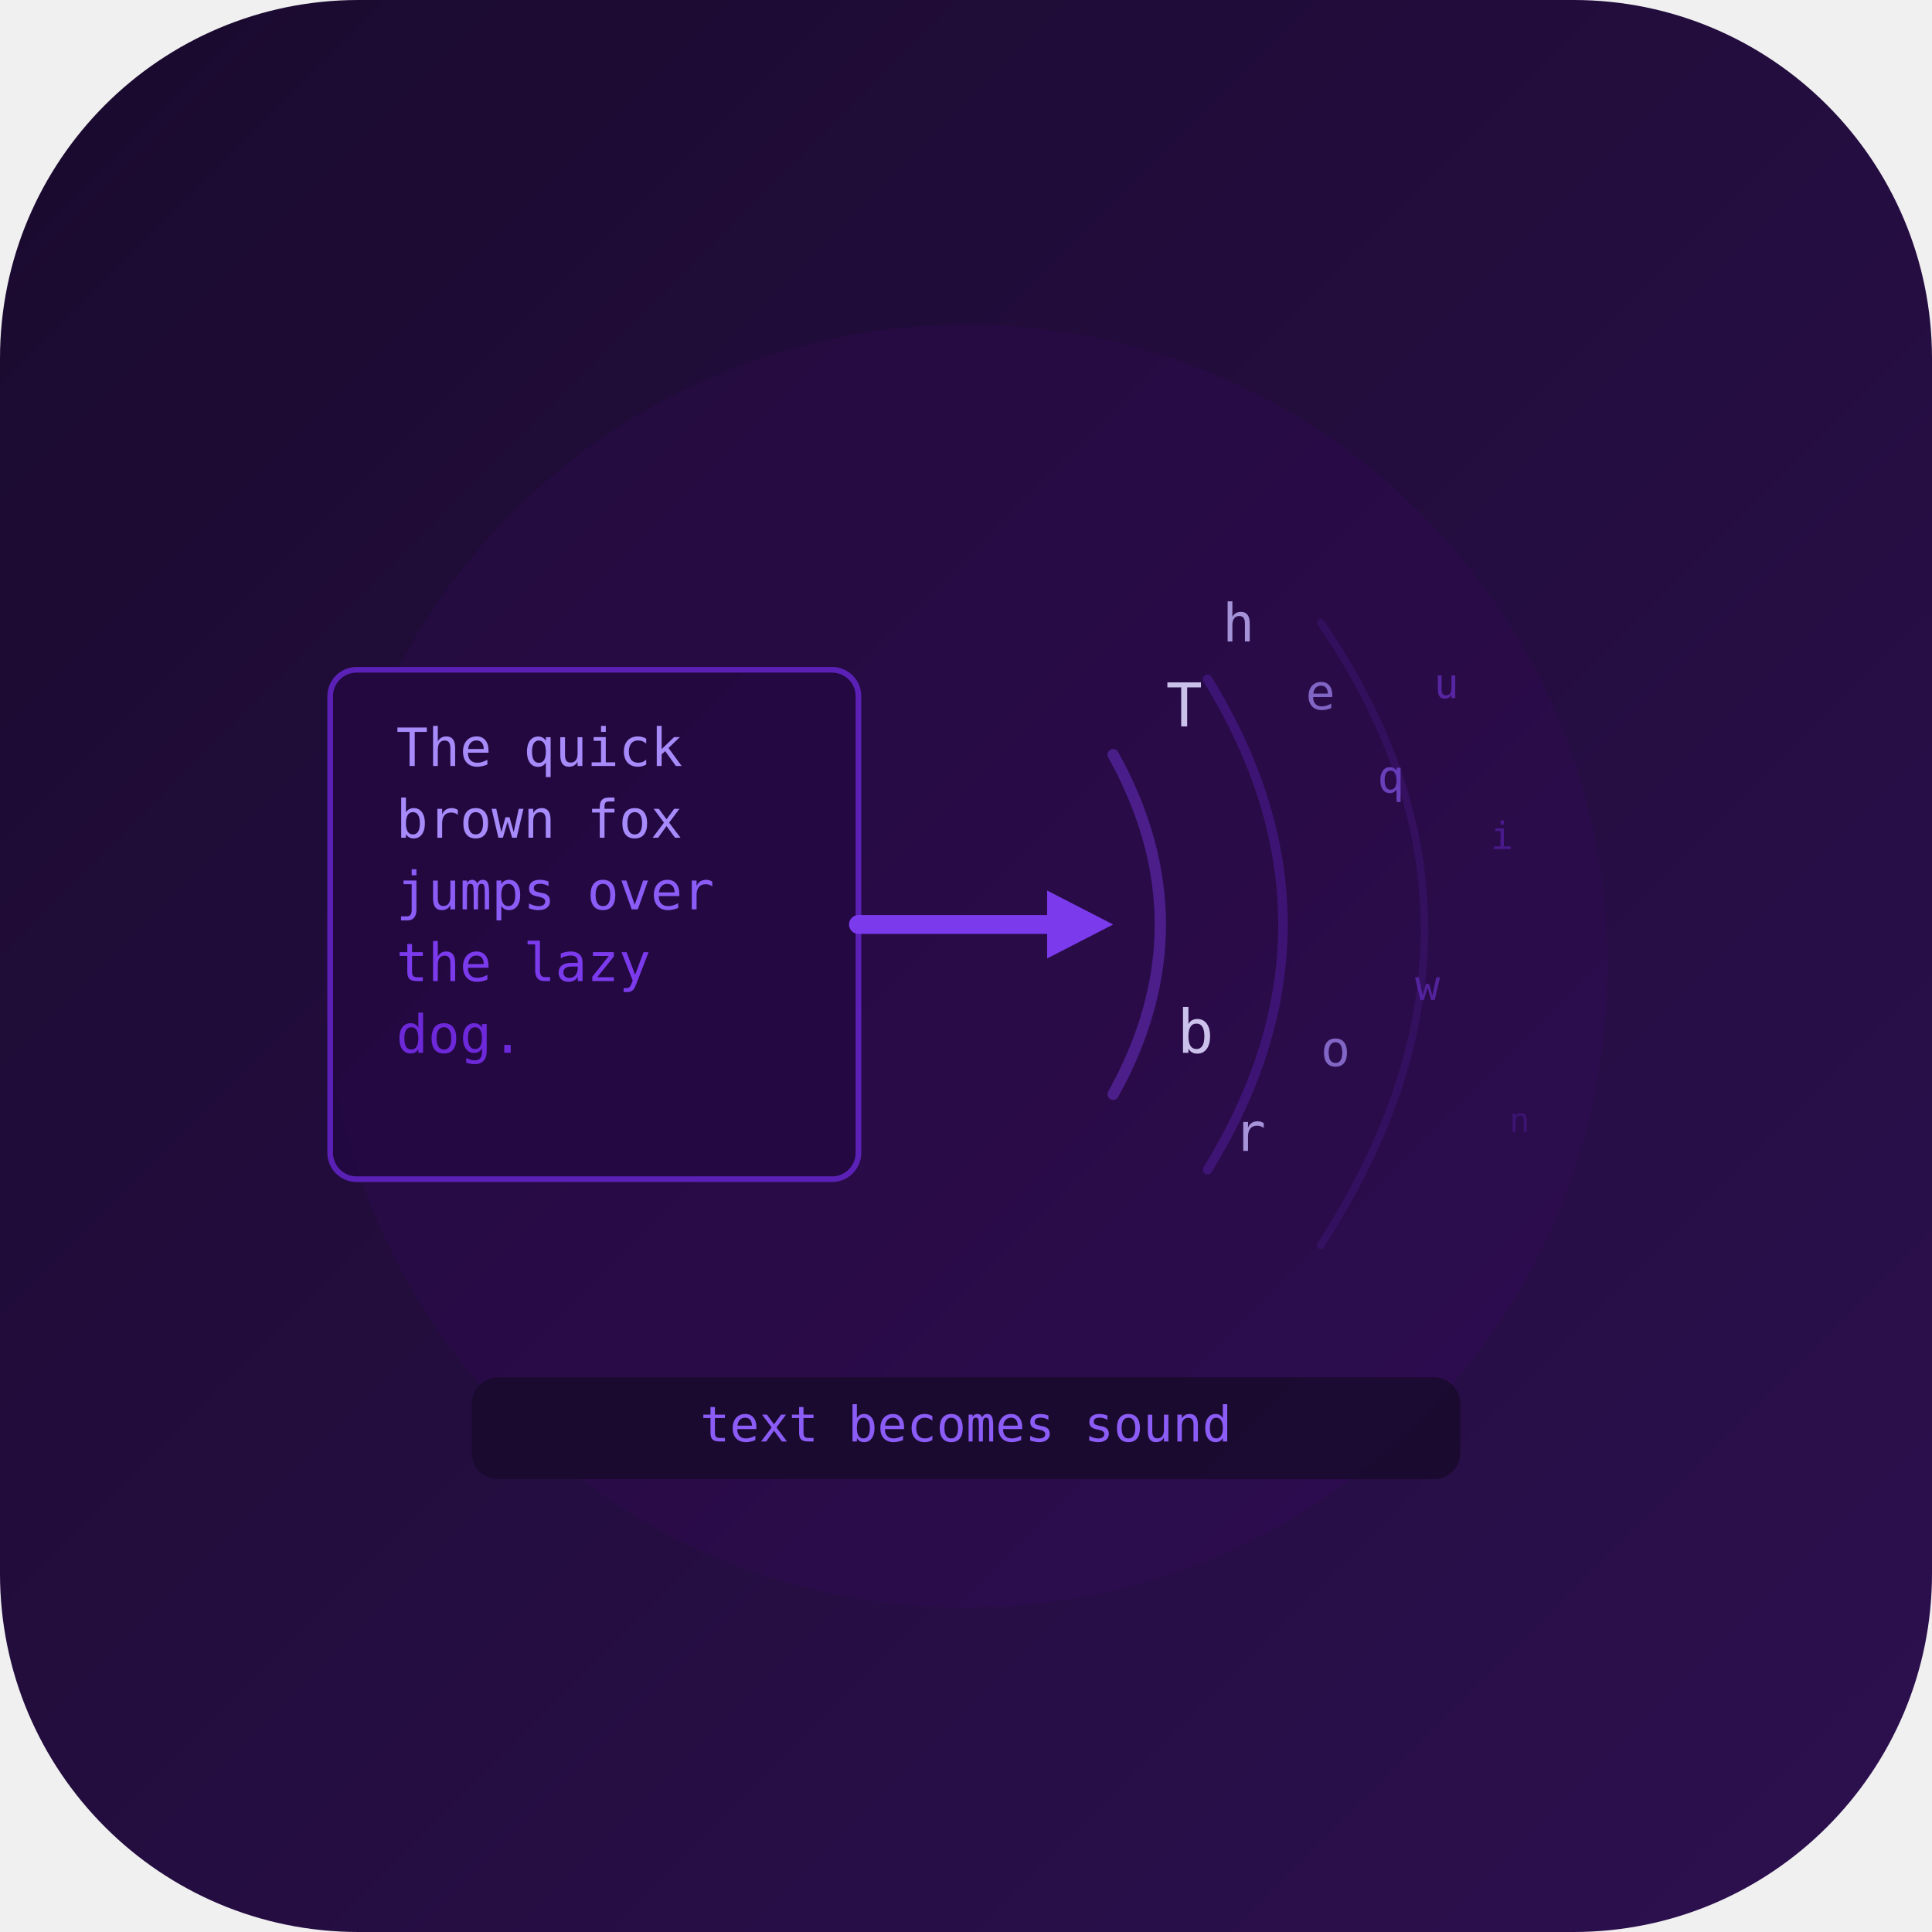
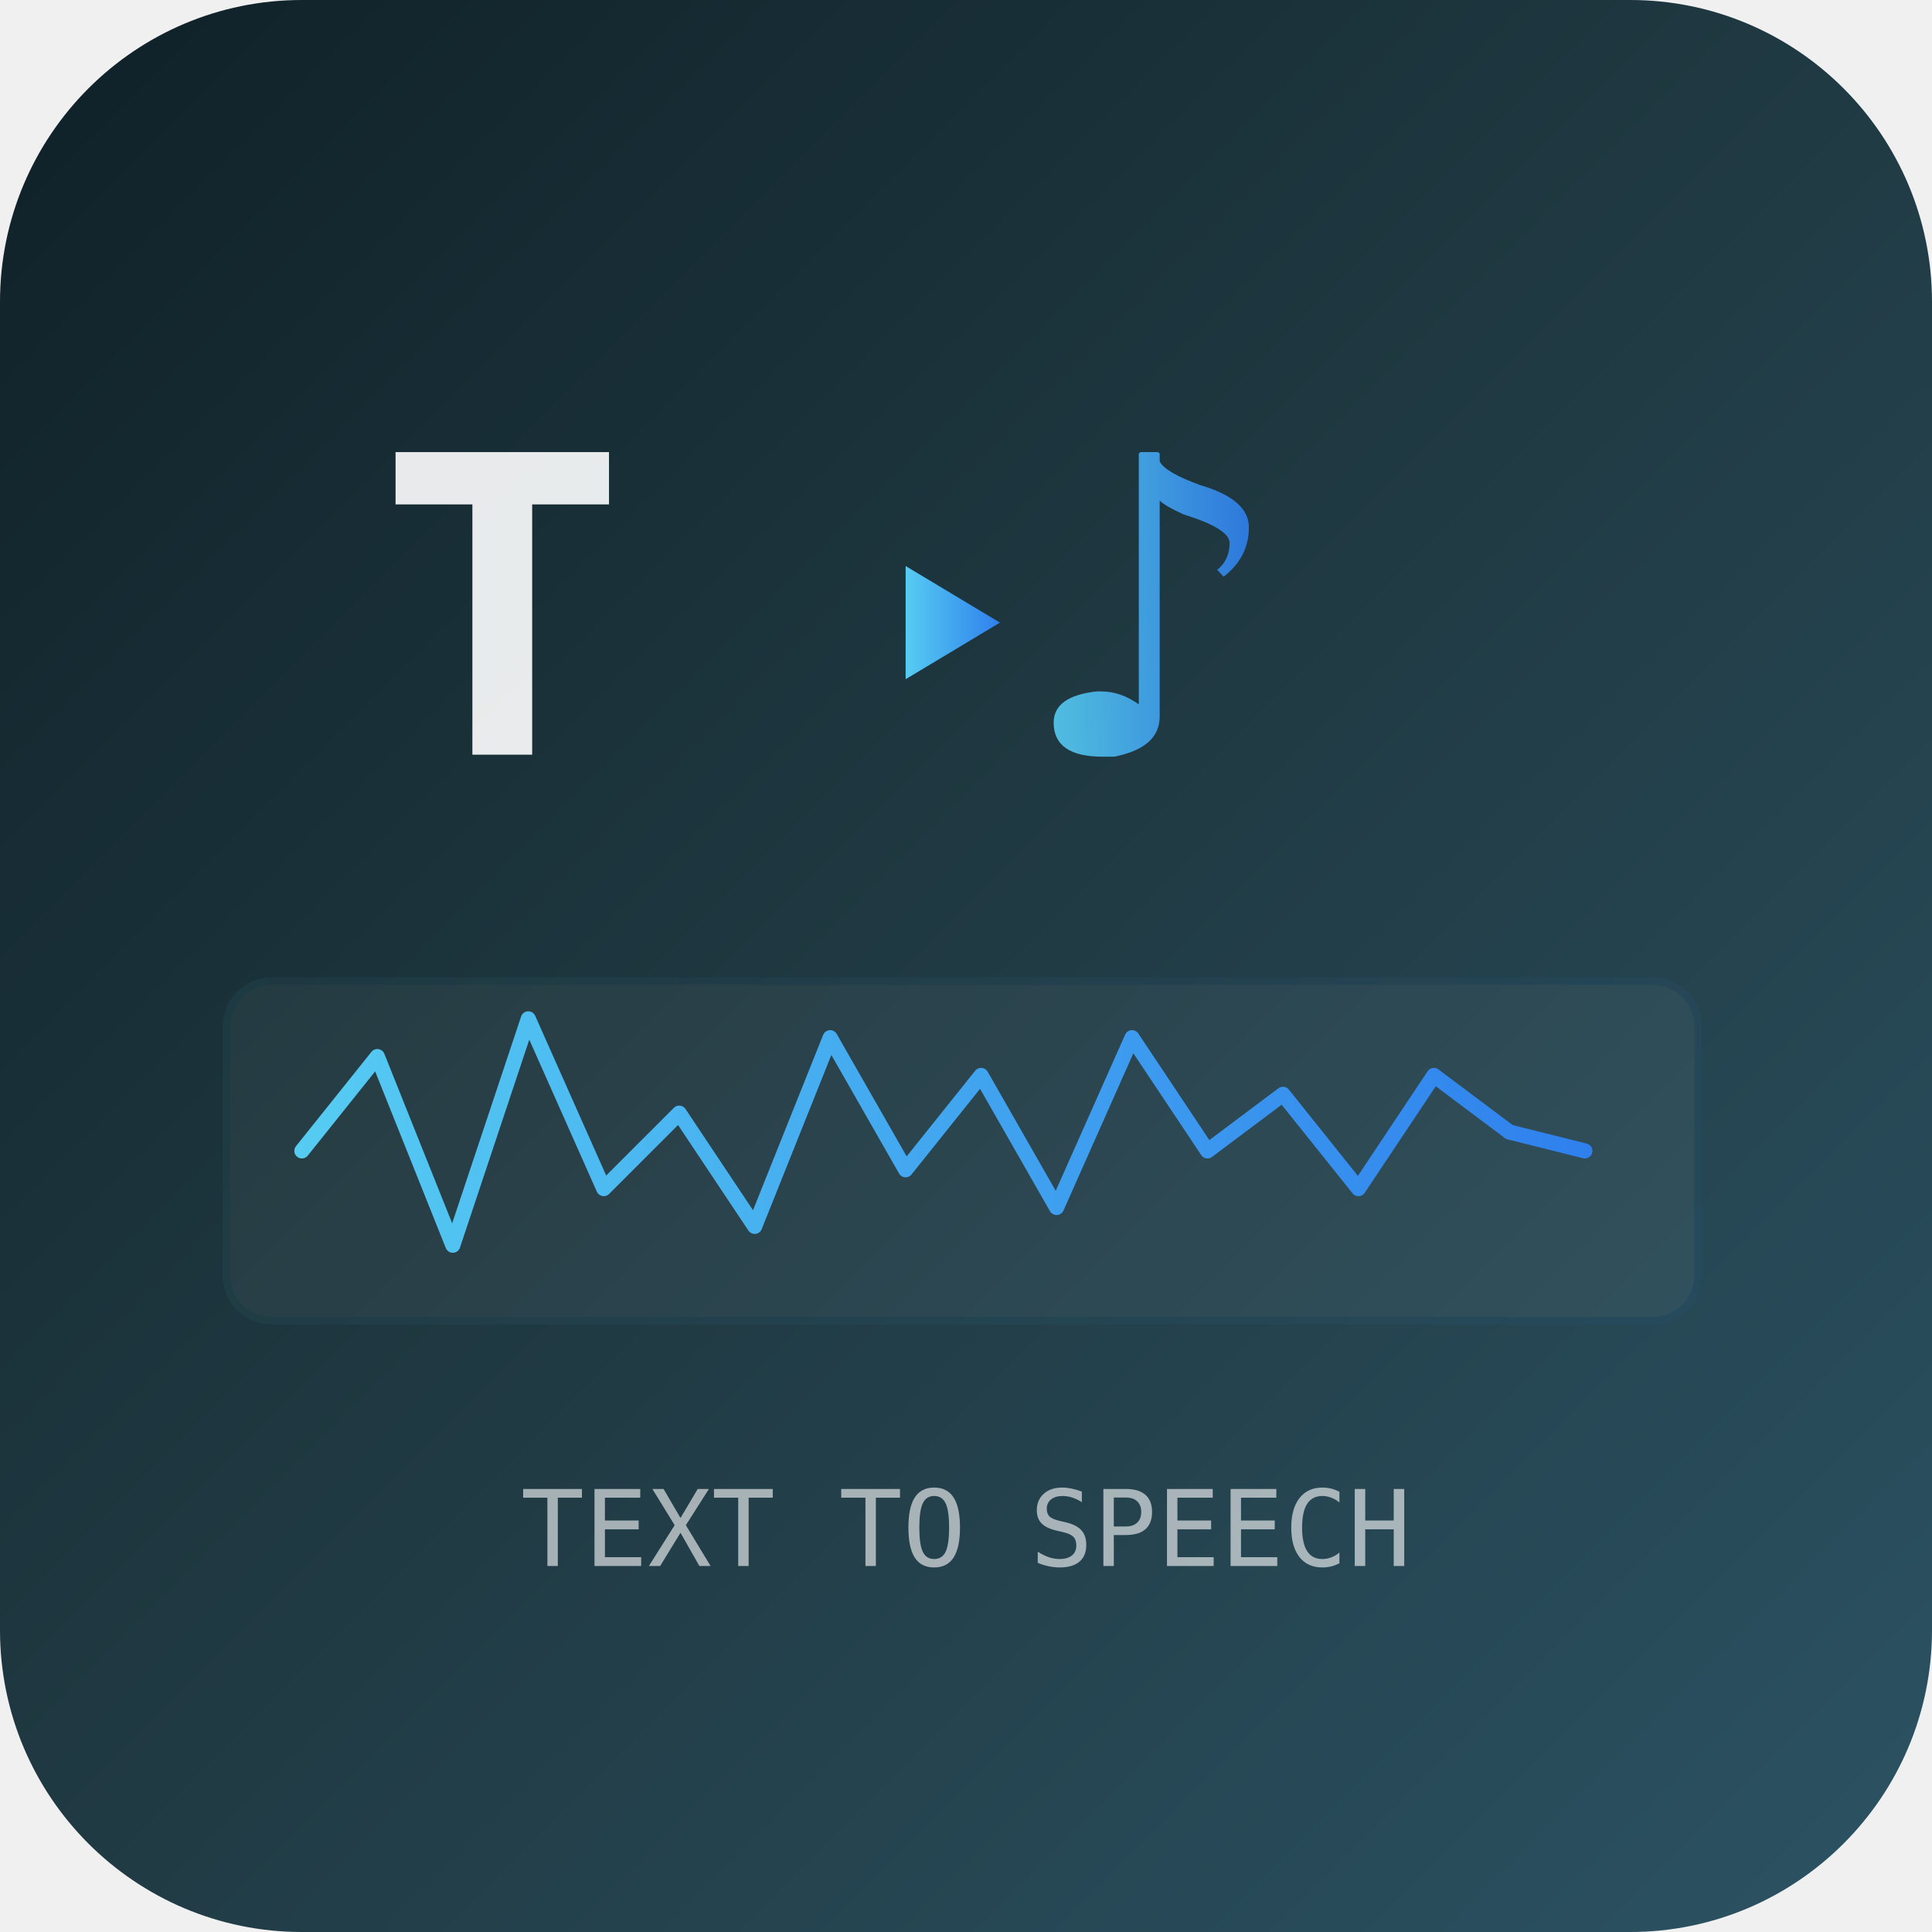
- <svg xmlns="http://www.w3.org/2000/svg" viewBox="0 0 1024 1024">
+ <svg xmlns="http://www.w3.org/2000/svg" viewBox="0 0 512 512">
  <defs>
-     <linearGradient id="bg3c" x1="0" y1="0" x2="1" y2="1">
-       <stop offset="0%" stop-color="#1A0A2E" />
-       <stop offset="100%" stop-color="#2D1050" />
+     <linearGradient id="bg" x1="0%" y1="0%" x2="100%" y2="100%">
+       <stop offset="0%" style="stop-color:#0f2027" />
+       <stop offset="50%" style="stop-color:#203a43" />
+       <stop offset="100%" style="stop-color:#2c5364" />
    </linearGradient>
-     <clipPath id="c3c">
-       <rect width="1024" height="1024" rx="190" />
-     </clipPath>
+     <linearGradient id="wave" x1="0%" y1="0%" x2="100%" y2="0%">
+       <stop offset="0%" style="stop-color:#56ccf2" />
+       <stop offset="100%" style="stop-color:#2f80ed" />
+     </linearGradient>
  </defs>
-   <rect width="1024" height="1024" rx="190" fill="url(#bg3c)" />
-   <circle cx="512" cy="512" r="340" fill="#4A0080" opacity="0.12" clip-path="url(#c3c)" />
-   <rect x="175" y="355" width="280" height="270" rx="14" fill="#220840" opacity="0.9" />
-   <rect x="175" y="355" width="280" height="270" rx="14" fill="none" stroke="#5B21B6" stroke-width="3" />
-   <text x="210" y="406" font-family="Consolas,monospace" font-size="28" fill="#A78BFA">The quick</text>
-   <text x="210" y="444" font-family="Consolas,monospace" font-size="28" fill="#A78BFA">brown fox</text>
-   <text x="210" y="482" font-family="Consolas,monospace" font-size="28" fill="#8B5CF6">jumps over</text>
-   <text x="210" y="520" font-family="Consolas,monospace" font-size="28" fill="#7C3AED">the lazy</text>
-   <text x="210" y="558" font-family="Consolas,monospace" font-size="28" fill="#6D28D9">dog.</text>
-   <path d="M 455,490 L 570,490" stroke="#7C3AED" stroke-width="10" stroke-linecap="round" />
-   <polygon points="555,472 590,490 555,508" fill="#7C3AED" />
-   <text x="618" y="385" font-family="Consolas,monospace" font-size="32" fill="#DDD6FE" opacity="0.9">T</text>
-   <text x="648" y="340" font-family="Consolas,monospace" font-size="28" fill="#C4B5FD" opacity="0.8">h</text>
-   <text x="692" y="376" font-family="Consolas,monospace" font-size="26" fill="#A78BFA" opacity="0.7">e</text>
-   <text x="730" y="420" font-family="Consolas,monospace" font-size="24" fill="#8B5CF6" opacity="0.65">q</text>
-   <text x="760" y="370" font-family="Consolas,monospace" font-size="22" fill="#7C3AED" opacity="0.55">u</text>
-   <text x="790" y="450" font-family="Consolas,monospace" font-size="20" fill="#6D28D9" opacity="0.45">i</text>
-   <text x="624" y="558" font-family="Consolas,monospace" font-size="32" fill="#DDD6FE" opacity="0.9">b</text>
-   <text x="654" y="610" font-family="Consolas,monospace" font-size="28" fill="#C4B5FD" opacity="0.8">r</text>
-   <text x="700" y="565" font-family="Consolas,monospace" font-size="26" fill="#A78BFA" opacity="0.7">o</text>
-   <text x="750" y="530" font-family="Consolas,monospace" font-size="22" fill="#7C3AED" opacity="0.5">w</text>
-   <text x="800" y="600" font-family="Consolas,monospace" font-size="18" fill="#5B21B6" opacity="0.35">n</text>
-   <path d="M 590,400 Q 640,490 590,580" fill="none" stroke="#7C3AED" stroke-width="6" stroke-linecap="round" opacity="0.4" />
-   <path d="M 640,360 Q 720,490 640,620" fill="none" stroke="#6D28D9" stroke-width="5" stroke-linecap="round" opacity="0.3" />
-   <path d="M 700,330 Q 810,490 700,660" fill="none" stroke="#5B21B6" stroke-width="4" stroke-linecap="round" opacity="0.2" />
-   <rect x="250" y="730" width="524" height="54" rx="14" fill="#1A0A2E" opacity="0.9" />
-   <text x="512" y="764" text-anchor="middle" font-family="Consolas,monospace" font-size="26" fill="#8B5CF6">text becomes sound</text>
+   <rect width="512" height="512" rx="80" fill="url(#bg)" />
+   <text x="100" y="200" font-family="monospace" font-size="110" fill="white" opacity="0.9" font-weight="bold">T</text>
+   <line x1="185" y1="165" x2="245" y2="165" stroke="url(#wave)" stroke-width="8" stroke-linecap="round" />
+   <polygon points="240,150 265,165 240,180" fill="url(#wave)" />
+   <text x="270" y="200" font-family="serif" font-size="110" fill="url(#wave)" opacity="0.9">♪</text>
+   <rect x="60" y="260" width="390" height="90" rx="12" fill="white" opacity="0.05" stroke="url(#wave)" stroke-width="2" />
+   <polyline points="80,305 100,280 120,330 140,270 160,315 180,295 200,325 220,275 240,310 260,285 280,320 300,275 320,305 340,290 360,315 380,285 400,300 420,305" stroke="url(#wave)" stroke-width="4" fill="none" stroke-linecap="round" stroke-linejoin="round" />
+   <text x="256" y="415" font-family="monospace" font-size="28" text-anchor="middle" fill="white" opacity="0.6">TEXT TO SPEECH</text>
</svg>
